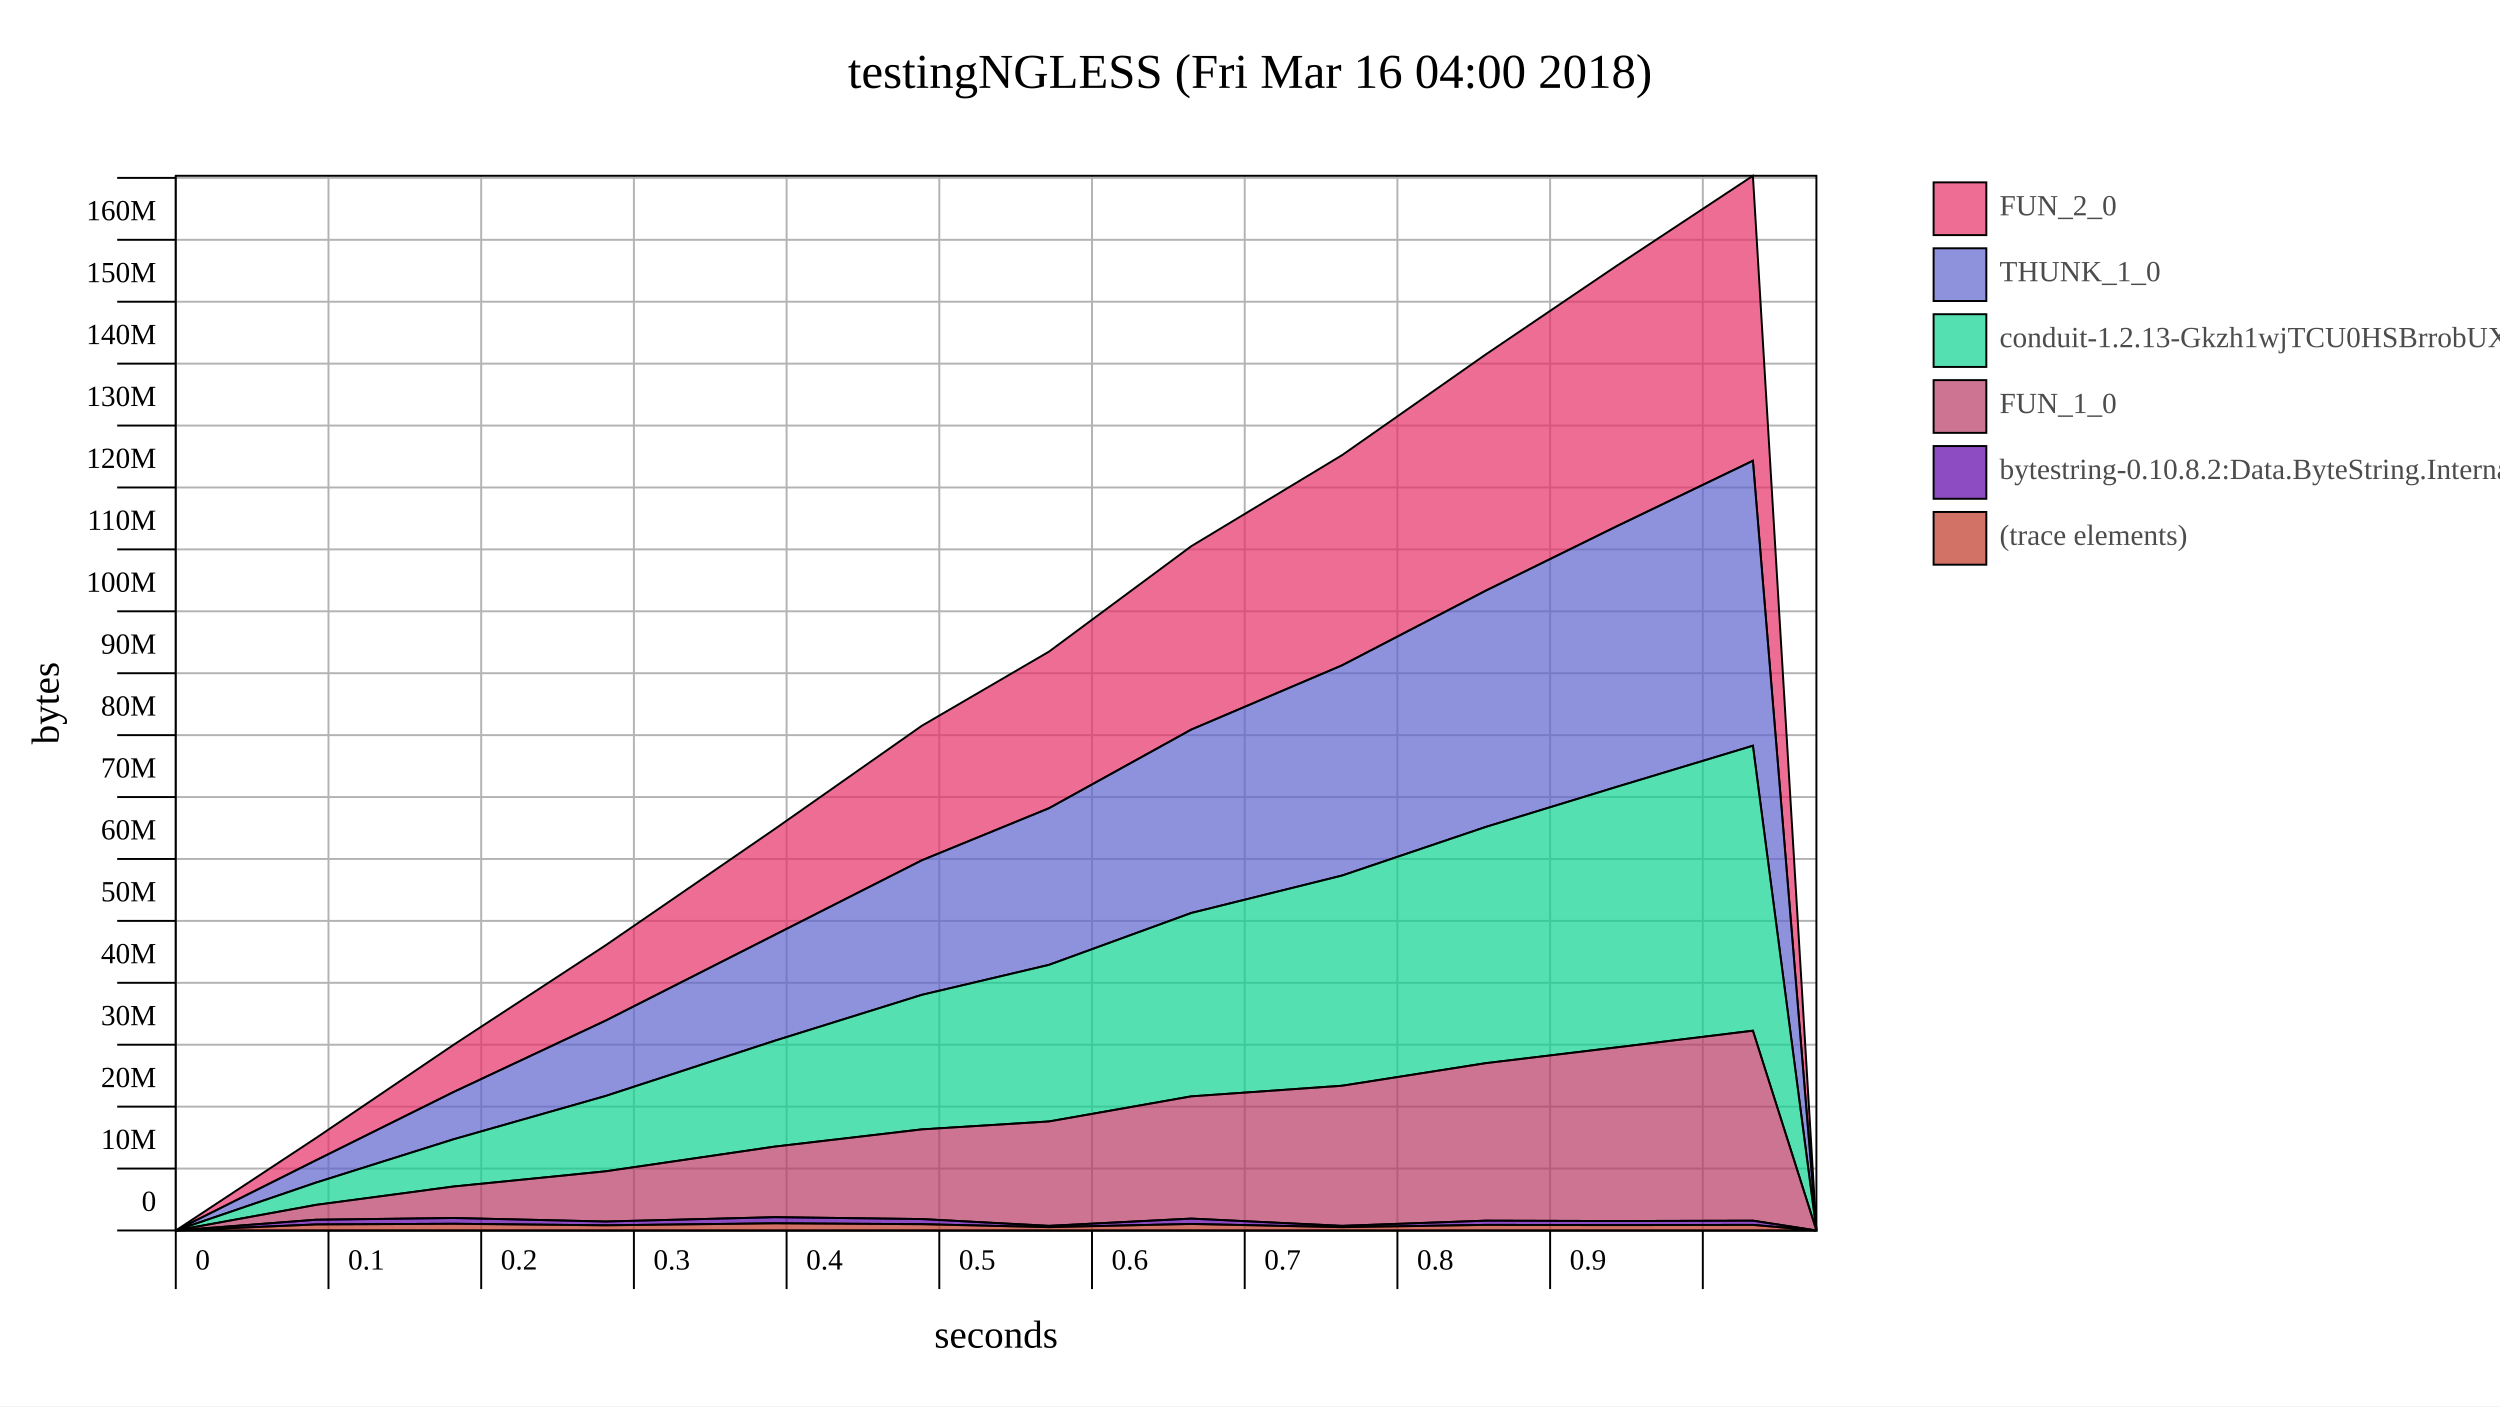
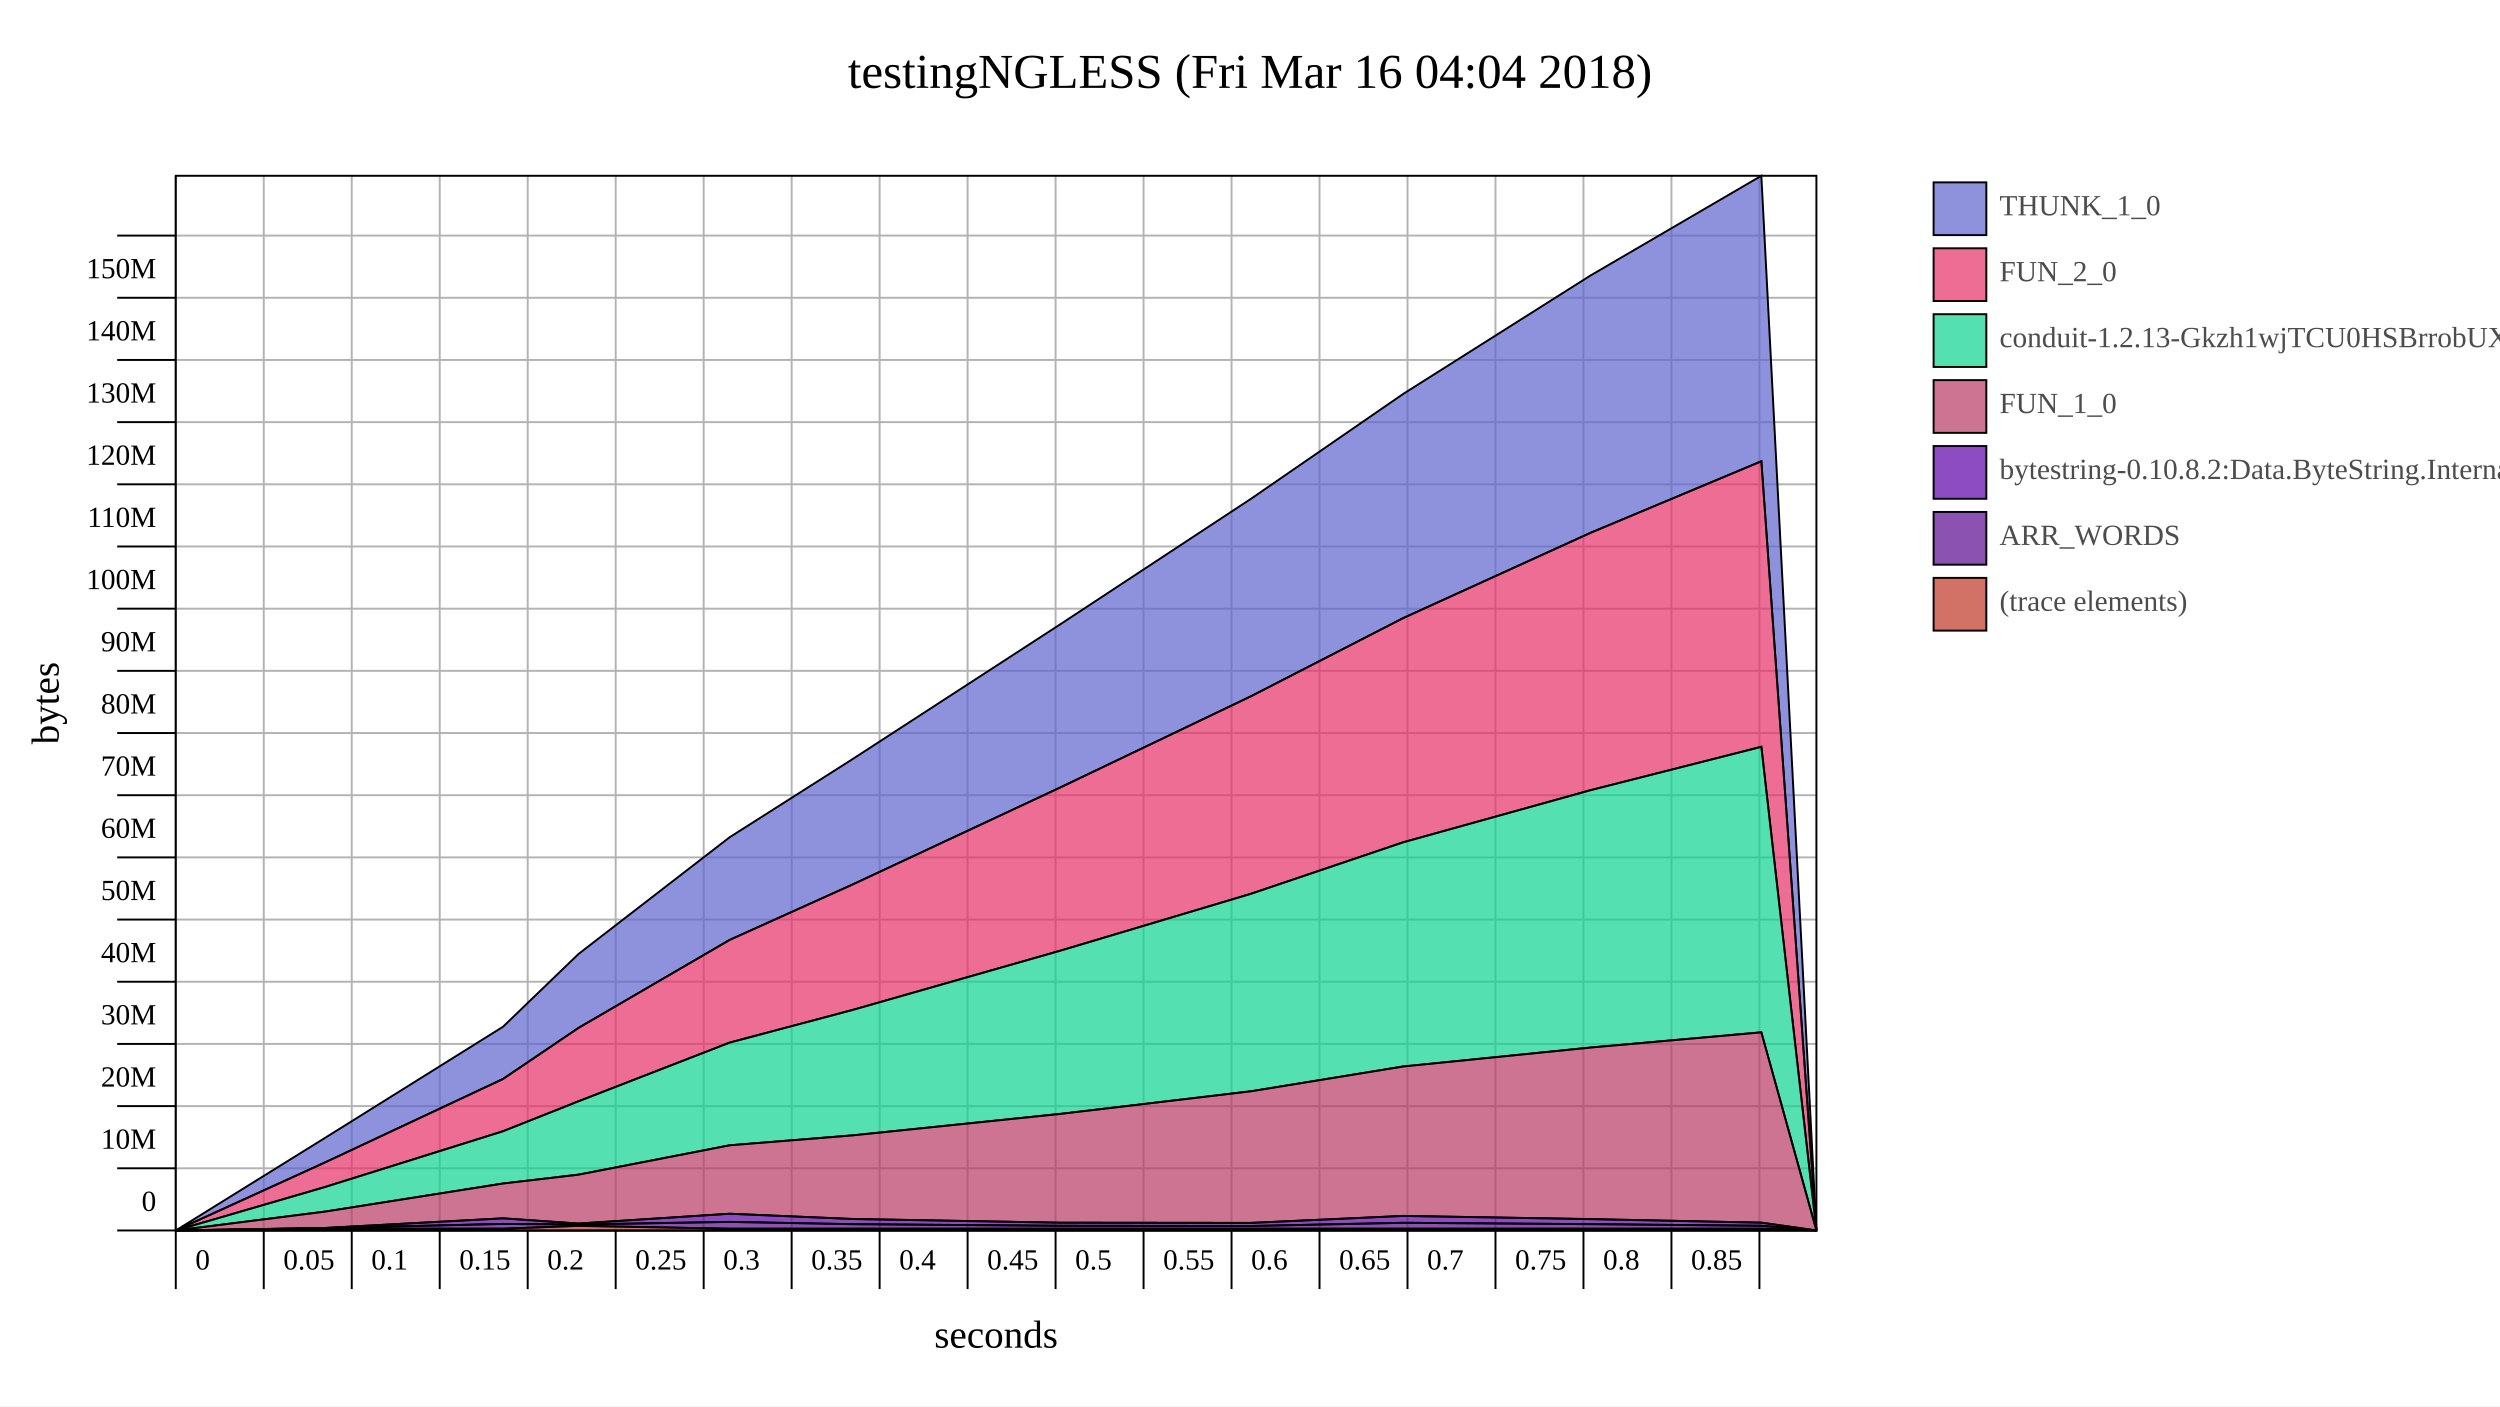
<svg xmlns="http://www.w3.org/2000/svg" version="1.0" width="1280.0" height="720.0">
  <defs>
</defs>
  <g fill="#ffffff">
    <rect x="0.0" y="0.0" width="1280.0" height="720.0" />
  </g>
  <g fill="#000000" stroke="#000000" stroke-width="1.0">
-     <text stroke="none" x="640.0" y="45.0" font-size="25.0" text-anchor="middle">testingNGLESS (Fri Mar 16 04:00 2018)</text>
+     <text stroke="none" x="640.0" y="45.0" font-size="25.0" text-anchor="middle">testingNGLESS (Fri Mar 16 04:04 2018)</text>
    <text stroke="none" transform="translate(30.0,360.0) rotate(-90.0)" font-size="20.0" text-anchor="middle">bytes</text>
    <text stroke="none" x="510.0" y="690.0" font-size="20.0" text-anchor="middle">seconds</text>
    <line x1="60.0" x2="930.0" y1="630.0" y2="630.0" />
    <text stroke="none" x="80.0" y="620.0" font-size="15.0" text-anchor="end">0</text>
-     <line x1="60.0" x2="930.0" y1="598.299" y2="598.299" />
-     <text stroke="none" x="80.0" y="588.299" font-size="15.0" text-anchor="end">10M</text>
-     <line x1="60.0" x2="930.0" y1="566.598" y2="566.598" />
-     <text stroke="none" x="80.0" y="556.598" font-size="15.0" text-anchor="end">20M</text>
-     <line x1="60.0" x2="930.0" y1="534.896" y2="534.896" />
-     <text stroke="none" x="80.0" y="524.896" font-size="15.0" text-anchor="end">30M</text>
-     <line x1="60.0" x2="930.0" y1="503.195" y2="503.195" />
-     <text stroke="none" x="80.0" y="493.195" font-size="15.0" text-anchor="end">40M</text>
-     <line x1="60.0" x2="930.0" y1="471.494" y2="471.494" />
-     <text stroke="none" x="80.0" y="461.494" font-size="15.0" text-anchor="end">50M</text>
-     <line x1="60.0" x2="930.0" y1="439.793" y2="439.793" />
-     <text stroke="none" x="80.0" y="429.793" font-size="15.0" text-anchor="end">60M</text>
-     <line x1="60.0" x2="930.0" y1="408.092" y2="408.092" />
-     <text stroke="none" x="80.0" y="398.092" font-size="15.0" text-anchor="end">70M</text>
-     <line x1="60.0" x2="930.0" y1="376.391" y2="376.391" />
-     <text stroke="none" x="80.0" y="366.391" font-size="15.0" text-anchor="end">80M</text>
-     <line x1="60.0" x2="930.0" y1="344.69" y2="344.69" />
-     <text stroke="none" x="80.0" y="334.69" font-size="15.0" text-anchor="end">90M</text>
-     <line x1="60.0" x2="930.0" y1="312.988" y2="312.988" />
-     <text stroke="none" x="80.0" y="302.988" font-size="15.0" text-anchor="end">100M</text>
-     <line x1="60.0" x2="930.0" y1="281.287" y2="281.287" />
-     <text stroke="none" x="80.0" y="271.287" font-size="15.0" text-anchor="end">110M</text>
-     <line x1="60.0" x2="930.0" y1="249.586" y2="249.586" />
-     <text stroke="none" x="80.0" y="239.586" font-size="15.0" text-anchor="end">120M</text>
-     <line x1="60.0" x2="930.0" y1="217.885" y2="217.885" />
-     <text stroke="none" x="80.0" y="207.885" font-size="15.0" text-anchor="end">130M</text>
-     <line x1="60.0" x2="930.0" y1="186.184" y2="186.184" />
-     <text stroke="none" x="80.0" y="176.184" font-size="15.0" text-anchor="end">140M</text>
-     <line x1="60.0" x2="930.0" y1="154.483" y2="154.483" />
-     <text stroke="none" x="80.0" y="144.483" font-size="15.0" text-anchor="end">150M</text>
-     <line x1="60.0" x2="930.0" y1="122.782" y2="122.782" />
-     <text stroke="none" x="80.0" y="112.782" font-size="15.0" text-anchor="end">160M</text>
-     <line x1="60.0" x2="930.0" y1="91.08" y2="91.08" />
+     <line x1="60.0" x2="930.0" y1="598.164" y2="598.164" />
+     <text stroke="none" x="80.0" y="588.164" font-size="15.0" text-anchor="end">10M</text>
+     <line x1="60.0" x2="930.0" y1="566.328" y2="566.328" />
+     <text stroke="none" x="80.0" y="556.328" font-size="15.0" text-anchor="end">20M</text>
+     <line x1="60.0" x2="930.0" y1="534.491" y2="534.491" />
+     <text stroke="none" x="80.0" y="524.491" font-size="15.0" text-anchor="end">30M</text>
+     <line x1="60.0" x2="930.0" y1="502.655" y2="502.655" />
+     <text stroke="none" x="80.0" y="492.655" font-size="15.0" text-anchor="end">40M</text>
+     <line x1="60.0" x2="930.0" y1="470.819" y2="470.819" />
+     <text stroke="none" x="80.0" y="460.819" font-size="15.0" text-anchor="end">50M</text>
+     <line x1="60.0" x2="930.0" y1="438.983" y2="438.983" />
+     <text stroke="none" x="80.0" y="428.983" font-size="15.0" text-anchor="end">60M</text>
+     <line x1="60.0" x2="930.0" y1="407.147" y2="407.147" />
+     <text stroke="none" x="80.0" y="397.147" font-size="15.0" text-anchor="end">70M</text>
+     <line x1="60.0" x2="930.0" y1="375.311" y2="375.311" />
+     <text stroke="none" x="80.0" y="365.311" font-size="15.0" text-anchor="end">80M</text>
+     <line x1="60.0" x2="930.0" y1="343.475" y2="343.475" />
+     <text stroke="none" x="80.0" y="333.475" font-size="15.0" text-anchor="end">90M</text>
+     <line x1="60.0" x2="930.0" y1="311.638" y2="311.638" />
+     <text stroke="none" x="80.0" y="301.638" font-size="15.0" text-anchor="end">100M</text>
+     <line x1="60.0" x2="930.0" y1="279.802" y2="279.802" />
+     <text stroke="none" x="80.0" y="269.802" font-size="15.0" text-anchor="end">110M</text>
+     <line x1="60.0" x2="930.0" y1="247.966" y2="247.966" />
+     <text stroke="none" x="80.0" y="237.966" font-size="15.0" text-anchor="end">120M</text>
+     <line x1="60.0" x2="930.0" y1="216.13" y2="216.13" />
+     <text stroke="none" x="80.0" y="206.13" font-size="15.0" text-anchor="end">130M</text>
+     <line x1="60.0" x2="930.0" y1="184.294" y2="184.294" />
+     <text stroke="none" x="80.0" y="174.294" font-size="15.0" text-anchor="end">140M</text>
+     <line x1="60.0" x2="930.0" y1="152.458" y2="152.458" />
+     <text stroke="none" x="80.0" y="142.458" font-size="15.0" text-anchor="end">150M</text>
+     <line x1="60.0" x2="930.0" y1="120.621" y2="120.621" />
    <line x1="90.0" x2="90.0" y1="660.0" y2="90.0" />
    <text stroke="none" x="100.0" y="650.0" font-size="15.0" text-anchor="start">0</text>
-     <line x1="168.184" x2="168.184" y1="660.0" y2="90.0" />
-     <text stroke="none" x="178.184" y="650.0" font-size="15.0" text-anchor="start">0.1</text>
-     <line x1="246.369" x2="246.369" y1="660.0" y2="90.0" />
-     <text stroke="none" x="256.369" y="650.0" font-size="15.0" text-anchor="start">0.2</text>
-     <line x1="324.553" x2="324.553" y1="660.0" y2="90.0" />
-     <text stroke="none" x="334.553" y="650.0" font-size="15.0" text-anchor="start">0.3</text>
-     <line x1="402.738" x2="402.738" y1="660.0" y2="90.0" />
-     <text stroke="none" x="412.738" y="650.0" font-size="15.0" text-anchor="start">0.4</text>
-     <line x1="480.922" x2="480.922" y1="660.0" y2="90.0" />
-     <text stroke="none" x="490.922" y="650.0" font-size="15.0" text-anchor="start">0.5</text>
-     <line x1="559.106" x2="559.106" y1="660.0" y2="90.0" />
-     <text stroke="none" x="569.106" y="650.0" font-size="15.0" text-anchor="start">0.6</text>
-     <line x1="637.291" x2="637.291" y1="660.0" y2="90.0" />
-     <text stroke="none" x="647.291" y="650.0" font-size="15.0" text-anchor="start">0.7</text>
-     <line x1="715.475" x2="715.475" y1="660.0" y2="90.0" />
-     <text stroke="none" x="725.475" y="650.0" font-size="15.0" text-anchor="start">0.8</text>
-     <line x1="793.66" x2="793.66" y1="660.0" y2="90.0" />
-     <text stroke="none" x="803.66" y="650.0" font-size="15.0" text-anchor="start">0.9</text>
-     <line x1="871.844" x2="871.844" y1="660.0" y2="90.0" />
+     <line x1="135.046" x2="135.046" y1="660.0" y2="90.0" />
+     <text stroke="none" x="145.046" y="650.0" font-size="15.0" text-anchor="start">0.05</text>
+     <line x1="180.092" x2="180.092" y1="660.0" y2="90.0" />
+     <text stroke="none" x="190.092" y="650.0" font-size="15.0" text-anchor="start">0.1</text>
+     <line x1="225.138" x2="225.138" y1="660.0" y2="90.0" />
+     <text stroke="none" x="235.138" y="650.0" font-size="15.0" text-anchor="start">0.15</text>
+     <line x1="270.184" x2="270.184" y1="660.0" y2="90.0" />
+     <text stroke="none" x="280.184" y="650.0" font-size="15.0" text-anchor="start">0.2</text>
+     <line x1="315.23" x2="315.23" y1="660.0" y2="90.0" />
+     <text stroke="none" x="325.23" y="650.0" font-size="15.0" text-anchor="start">0.25</text>
+     <line x1="360.276" x2="360.276" y1="660.0" y2="90.0" />
+     <text stroke="none" x="370.276" y="650.0" font-size="15.0" text-anchor="start">0.3</text>
+     <line x1="405.321" x2="405.321" y1="660.0" y2="90.0" />
+     <text stroke="none" x="415.321" y="650.0" font-size="15.0" text-anchor="start">0.35</text>
+     <line x1="450.367" x2="450.367" y1="660.0" y2="90.0" />
+     <text stroke="none" x="460.367" y="650.0" font-size="15.0" text-anchor="start">0.4</text>
+     <line x1="495.413" x2="495.413" y1="660.0" y2="90.0" />
+     <text stroke="none" x="505.413" y="650.0" font-size="15.0" text-anchor="start">0.45</text>
+     <line x1="540.459" x2="540.459" y1="660.0" y2="90.0" />
+     <text stroke="none" x="550.459" y="650.0" font-size="15.0" text-anchor="start">0.5</text>
+     <line x1="585.505" x2="585.505" y1="660.0" y2="90.0" />
+     <text stroke="none" x="595.505" y="650.0" font-size="15.0" text-anchor="start">0.55</text>
+     <line x1="630.551" x2="630.551" y1="660.0" y2="90.0" />
+     <text stroke="none" x="640.551" y="650.0" font-size="15.0" text-anchor="start">0.6</text>
+     <line x1="675.597" x2="675.597" y1="660.0" y2="90.0" />
+     <text stroke="none" x="685.597" y="650.0" font-size="15.0" text-anchor="start">0.65</text>
+     <line x1="720.643" x2="720.643" y1="660.0" y2="90.0" />
+     <text stroke="none" x="730.643" y="650.0" font-size="15.0" text-anchor="start">0.7</text>
+     <line x1="765.689" x2="765.689" y1="660.0" y2="90.0" />
+     <text stroke="none" x="775.689" y="650.0" font-size="15.0" text-anchor="start">0.75</text>
+     <line x1="810.735" x2="810.735" y1="660.0" y2="90.0" />
+     <text stroke="none" x="820.735" y="650.0" font-size="15.0" text-anchor="start">0.8</text>
+     <line x1="855.78" x2="855.78" y1="660.0" y2="90.0" />
+     <text stroke="none" x="865.78" y="650.0" font-size="15.0" text-anchor="start">0.85</text>
+     <line x1="900.827" x2="900.827" y1="660.0" y2="90.0" />
    <g fill-opacity="0.7">
      <g fill="#ffffff">
        <rect x="90.0" y="90.0" width="840.0" height="540.0" />
      </g>
+       <g fill="#5e65cd">
+         <path d="M 90.0,630.0 L 166.22,595.262 L 257.552,552.438 L 296.185,526.304 L 373.614,481.223 L 436.409,452.923 L 542.962,403.147 L 640.448,356.524 L 718.485,316.447 L 814.286,272.841 L 901.798,236.184 L 930.0,630.0 L 930.0,630.0 L 901.798,90.0 L 814.286,141.088 L 718.485,201.658 L 640.448,255.418 L 542.962,319.569 L 436.409,388.725 L 373.614,428.642 L 296.185,488.444 L 257.552,525.681 L 166.22,582.711 L 90.0,630.0 L 90.0,630.0 Z" />
+       </g>
      <g fill="#e63068">
-         <path d="M 90.0,630.0 L 161.832,594.05 L 232.339,559.06 L 310.036,522.577 L 396.854,478.556 L 472.013,440.458 L 537.063,413.82 L 609.94,373.54 L 687.087,340.674 L 760.809,302.381 L 827.736,269.479 L 897.486,235.91 L 930.0,630.0 L 930.0,630.0 L 897.486,90.0 L 827.736,136.084 L 760.809,181.401 L 687.087,233.056 L 609.94,279.642 L 537.063,333.634 L 472.013,371.565 L 396.854,424.315 L 310.036,484.009 L 232.339,534.851 L 161.832,582.629 L 90.0,630.0 L 90.0,630.0 Z" />
+         <path d="M 90.0,630.0 L 166.22,607.813 L 257.552,579.197 L 296.185,563.864 L 373.614,533.805 L 436.409,517.123 L 542.962,486.728 L 640.448,457.633 L 718.485,431.24 L 814.286,404.598 L 901.798,382.371 L 930.0,630.0 L 930.0,630.0 L 901.798,236.184 L 814.286,272.841 L 718.485,316.447 L 640.448,356.524 L 542.962,403.147 L 436.409,452.923 L 373.614,481.223 L 296.185,526.304 L 257.552,552.438 L 166.22,595.262 L 90.0,630.0 L 90.0,630.0 Z" />
+       </g>
+       <g fill="#0cd390">
+         <path d="M 90.0,630.0 L 166.22,620.363 L 257.552,605.952 L 296.185,601.42 L 373.614,586.384 L 436.409,581.318 L 542.962,570.303 L 640.448,558.735 L 718.485,546.026 L 814.286,536.347 L 901.798,528.549 L 930.0,630.0 L 930.0,630.0 L 901.798,382.371 L 814.286,404.598 L 718.485,431.24 L 640.448,457.633 L 542.962,486.728 L 436.409,517.123 L 373.614,533.805 L 296.185,563.864 L 257.552,579.197 L 166.22,607.813 L 90.0,630.0 L 90.0,630.0 Z" />
+       </g>
+       <g fill="#b73964">
+         <path d="M 90.0,630.0 L 166.22,628.73 L 257.552,623.79 L 296.185,626.459 L 373.614,621.437 L 436.409,624.115 L 542.962,626.02 L 640.448,626.137 L 718.485,622.55 L 814.286,624.18 L 901.798,626.002 L 930.0,630.0 L 930.0,630.0 L 901.798,528.549 L 814.286,536.347 L 718.485,546.026 L 640.448,558.735 L 542.962,570.303 L 436.409,581.318 L 373.614,586.384 L 296.185,601.42 L 257.552,605.952 L 166.22,620.363 L 90.0,630.0 L 90.0,630.0 Z" />
+       </g>
+       <g fill="#5d01a8">
+         <path d="M 90.0,630.0 L 166.22,628.781 L 257.552,626.654 L 296.185,626.961 L 373.614,625.609 L 436.409,626.783 L 542.962,627.605 L 640.448,627.722 L 718.485,626.076 L 814.286,626.767 L 901.798,627.601 L 930.0,630.0 L 930.0,630.0 L 901.798,626.002 L 814.286,624.18 L 718.485,622.55 L 640.448,626.137 L 542.962,626.02 L 436.409,624.115 L 373.614,621.437 L 296.185,626.459 L 257.552,623.79 L 166.22,628.73 L 90.0,630.0 L 90.0,630.0 Z" />
+       </g>
+       <g fill="#5b0991">
+         <path d="M 90.0,630.0 L 166.22,629.108 L 257.552,629.106 L 296.185,627.64 L 373.614,629.104 L 436.409,629.105 L 542.962,629.105 L 640.448,629.105 L 718.485,629.101 L 814.286,629.101 L 901.798,629.101 L 930.0,630.0 L 930.0,630.0 L 901.798,627.601 L 814.286,626.767 L 718.485,626.076 L 640.448,627.722 L 542.962,627.605 L 436.409,626.783 L 373.614,625.609 L 296.185,626.961 L 257.552,626.654 L 166.22,628.781 L 90.0,630.0 L 90.0,630.0 Z" />
+       </g>
+       <g fill="#bf3725">
+         <path d="M 90.0,630.0 L 166.22,630.0 L 257.552,630.0 L 296.185,630.0 L 373.614,630.0 L 436.409,630.0 L 542.962,630.0 L 640.448,630.0 L 718.485,630.0 L 814.286,630.0 L 901.798,630.0 L 930.0,630.0 L 930.0,630.0 L 901.798,629.101 L 814.286,629.101 L 718.485,629.101 L 640.448,629.105 L 542.962,629.105 L 436.409,629.105 L 373.614,629.104 L 296.185,627.64 L 257.552,629.106 L 166.22,629.108 L 90.0,630.0 L 90.0,630.0 Z" />
      </g>
      <g fill="#5e65cd">
-         <path d="M 90.0,630.0 L 161.832,605.471 L 232.339,583.269 L 310.036,561.145 L 396.854,532.797 L 472.013,509.349 L 537.063,494.003 L 609.94,467.436 L 687.087,448.288 L 760.809,423.357 L 827.736,402.87 L 897.486,381.815 L 930.0,630.0 L 930.0,630.0 L 897.486,235.91 L 827.736,269.479 L 760.809,302.381 L 687.087,340.674 L 609.94,373.54 L 537.063,413.82 L 472.013,440.458 L 396.854,478.556 L 310.036,522.577 L 232.339,559.06 L 161.832,594.05 L 90.0,630.0 L 90.0,630.0 Z" />
-       </g>
-       <g fill="#0cd390">
-         <path d="M 90.0,630.0 L 161.832,616.89 L 232.339,607.477 L 310.036,599.711 L 396.854,587.034 L 472.013,578.237 L 537.063,574.183 L 609.94,561.328 L 687.087,555.899 L 760.809,544.329 L 827.736,536.256 L 897.486,527.715 L 930.0,630.0 L 930.0,630.0 L 897.486,381.815 L 827.736,402.87 L 760.809,423.357 L 687.087,448.288 L 609.94,467.436 L 537.063,494.003 L 472.013,509.349 L 396.854,532.797 L 310.036,561.145 L 232.339,583.269 L 161.832,605.471 L 90.0,630.0 L 90.0,630.0 Z" />
-       </g>
-       <g fill="#b73964">
-         <path d="M 90.0,630.0 L 161.832,624.504 L 232.339,623.616 L 310.036,625.422 L 396.854,623.193 L 472.013,624.163 L 537.063,627.637 L 609.94,623.923 L 687.087,627.64 L 760.809,624.978 L 827.736,625.18 L 897.486,624.983 L 930.0,630.0 L 930.0,630.0 L 897.486,527.715 L 827.736,536.256 L 760.809,544.329 L 687.087,555.899 L 609.94,561.328 L 537.063,574.183 L 472.013,578.237 L 396.854,587.034 L 310.036,599.711 L 232.339,607.477 L 161.832,616.89 L 90.0,630.0 L 90.0,630.0 Z" />
-       </g>
-       <g fill="#5d01a8">
-         <path d="M 90.0,630.0 L 161.832,626.916 L 232.339,626.564 L 310.036,627.369 L 396.854,626.329 L 472.013,626.784 L 537.063,628.302 L 609.94,626.665 L 687.087,628.315 L 760.809,627.145 L 827.736,627.261 L 897.486,627.144 L 930.0,630.0 L 930.0,630.0 L 897.486,624.983 L 827.736,625.18 L 760.809,624.978 L 687.087,627.64 L 609.94,623.923 L 537.063,627.637 L 472.013,624.163 L 396.854,623.193 L 310.036,625.422 L 232.339,623.616 L 161.832,624.504 L 90.0,630.0 L 90.0,630.0 Z" />
-       </g>
-       <g fill="#bf3725">
-         <path d="M 90.0,630.0 L 161.832,630.0 L 232.339,630.0 L 310.036,630.0 L 396.854,630.0 L 472.013,630.0 L 537.063,630.0 L 609.94,630.0 L 687.087,630.0 L 760.809,630.0 L 827.736,630.0 L 897.486,630.0 L 930.0,630.0 L 930.0,630.0 L 897.486,627.144 L 827.736,627.261 L 760.809,627.145 L 687.087,628.315 L 609.94,626.665 L 537.063,628.302 L 472.013,626.784 L 396.854,626.329 L 310.036,627.369 L 232.339,626.564 L 161.832,626.916 L 90.0,630.0 L 90.0,630.0 Z" />
-       </g>
-       <g fill="#e63068">
        <rect x="990.0" y="93.375" width="27.0" height="27.0" />
      </g>
-       <text stroke="none" x="1023.75" y="110.25" font-size="15.0" text-anchor="start">FUN_2_0</text>
-       <g fill="#5e65cd">
+       <text stroke="none" x="1023.75" y="110.25" font-size="15.0" text-anchor="start">THUNK_1_0</text>
+       <g fill="#e63068">
        <rect x="990.0" y="127.125" width="27.0" height="27.0" />
      </g>
-       <text stroke="none" x="1023.75" y="144.0" font-size="15.0" text-anchor="start">THUNK_1_0</text>
+       <text stroke="none" x="1023.75" y="144.0" font-size="15.0" text-anchor="start">FUN_2_0</text>
      <g fill="#0cd390">
        <rect x="990.0" y="160.875" width="27.0" height="27.0" />
      </g>
      <text stroke="none" x="1023.75" y="177.75" font-size="15.0" text-anchor="start">conduit-1.2.13-Gkzh1wjTCU0HSBrrobUX8c:Data.Conduit.Internal.Pipe.NeedInput</text>
      <g fill="#b73964">
        <rect x="990.0" y="194.625" width="27.0" height="27.0" />
      </g>
      <text stroke="none" x="1023.75" y="211.5" font-size="15.0" text-anchor="start">FUN_1_0</text>
      <g fill="#5d01a8">
        <rect x="990.0" y="228.375" width="27.0" height="27.0" />
      </g>
      <text stroke="none" x="1023.75" y="245.25" font-size="15.0" text-anchor="start">bytestring-0.10.8.2:Data.ByteString.Internal.PS</text>
-       <g fill="#bf3725">
+       <g fill="#5b0991">
        <rect x="990.0" y="262.125" width="27.0" height="27.0" />
      </g>
-       <text stroke="none" x="1023.75" y="279.0" font-size="15.0" text-anchor="start">(trace elements)</text>
+       <text stroke="none" x="1023.75" y="279.0" font-size="15.0" text-anchor="start">ARR_WORDS</text>
+       <g fill="#bf3725">
+         <rect x="990.0" y="295.875" width="27.0" height="27.0" />
+       </g>
+       <text stroke="none" x="1023.75" y="312.75" font-size="15.0" text-anchor="start">(trace elements)</text>
    </g>
  </g>
</svg>
